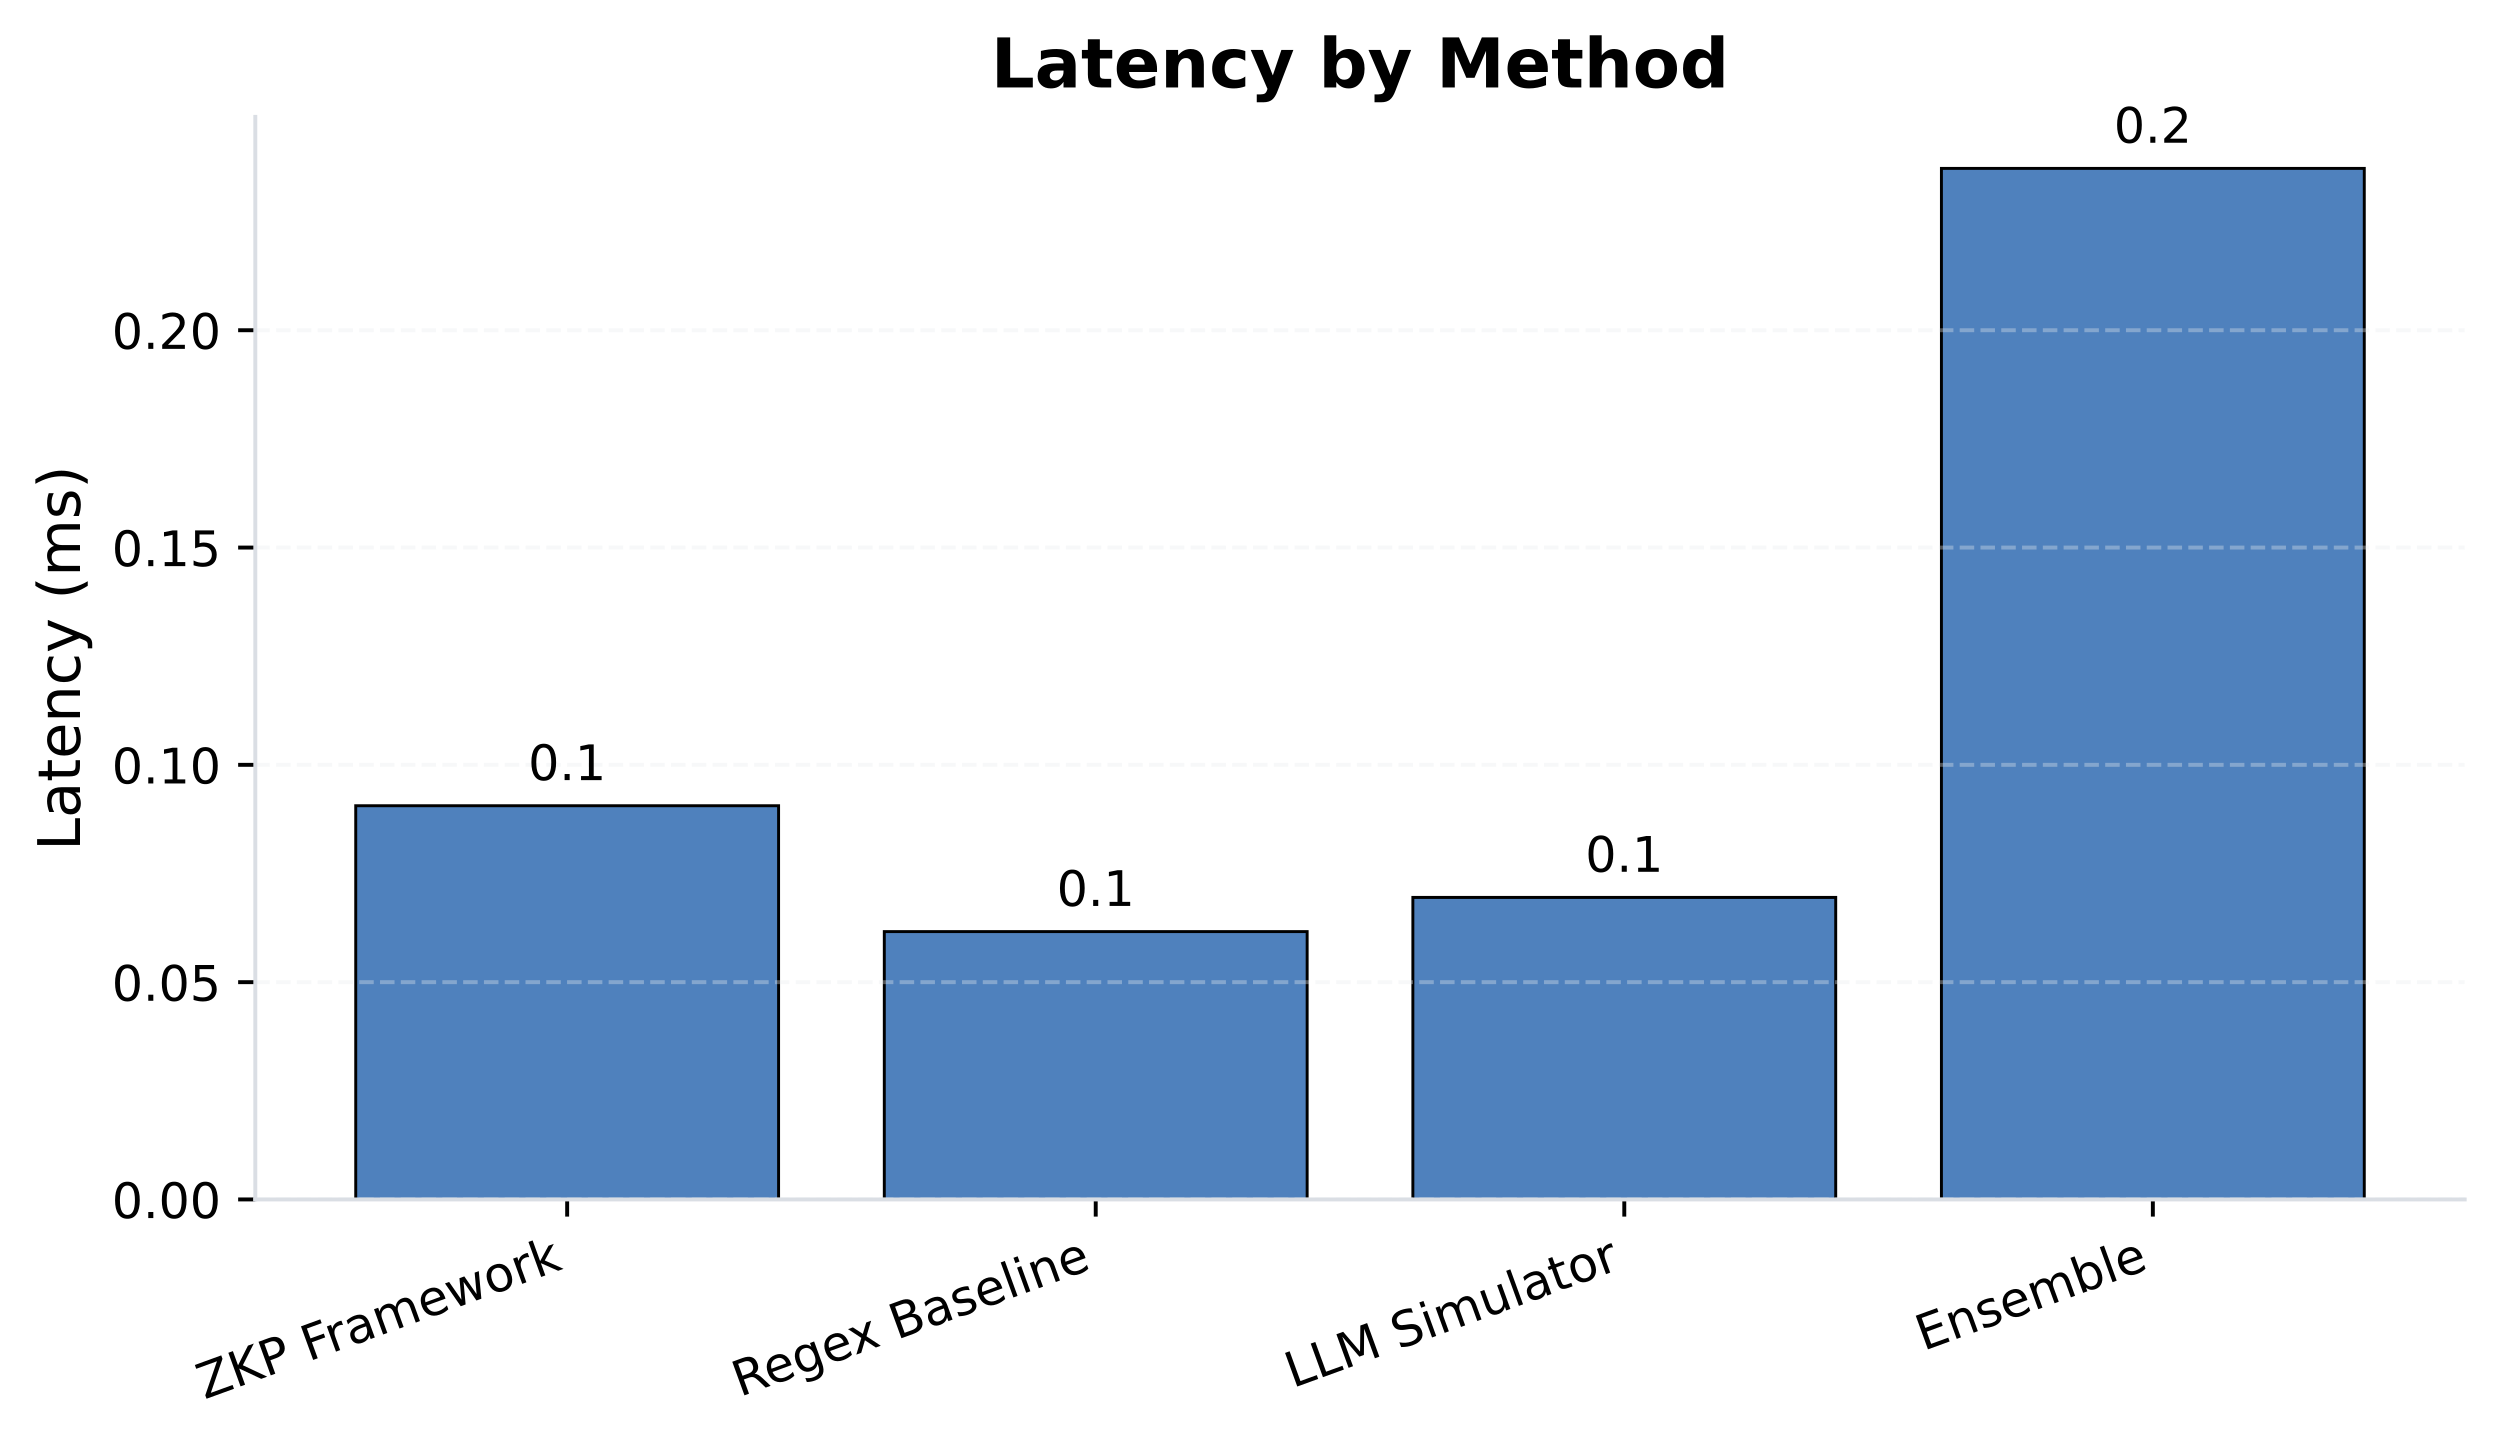
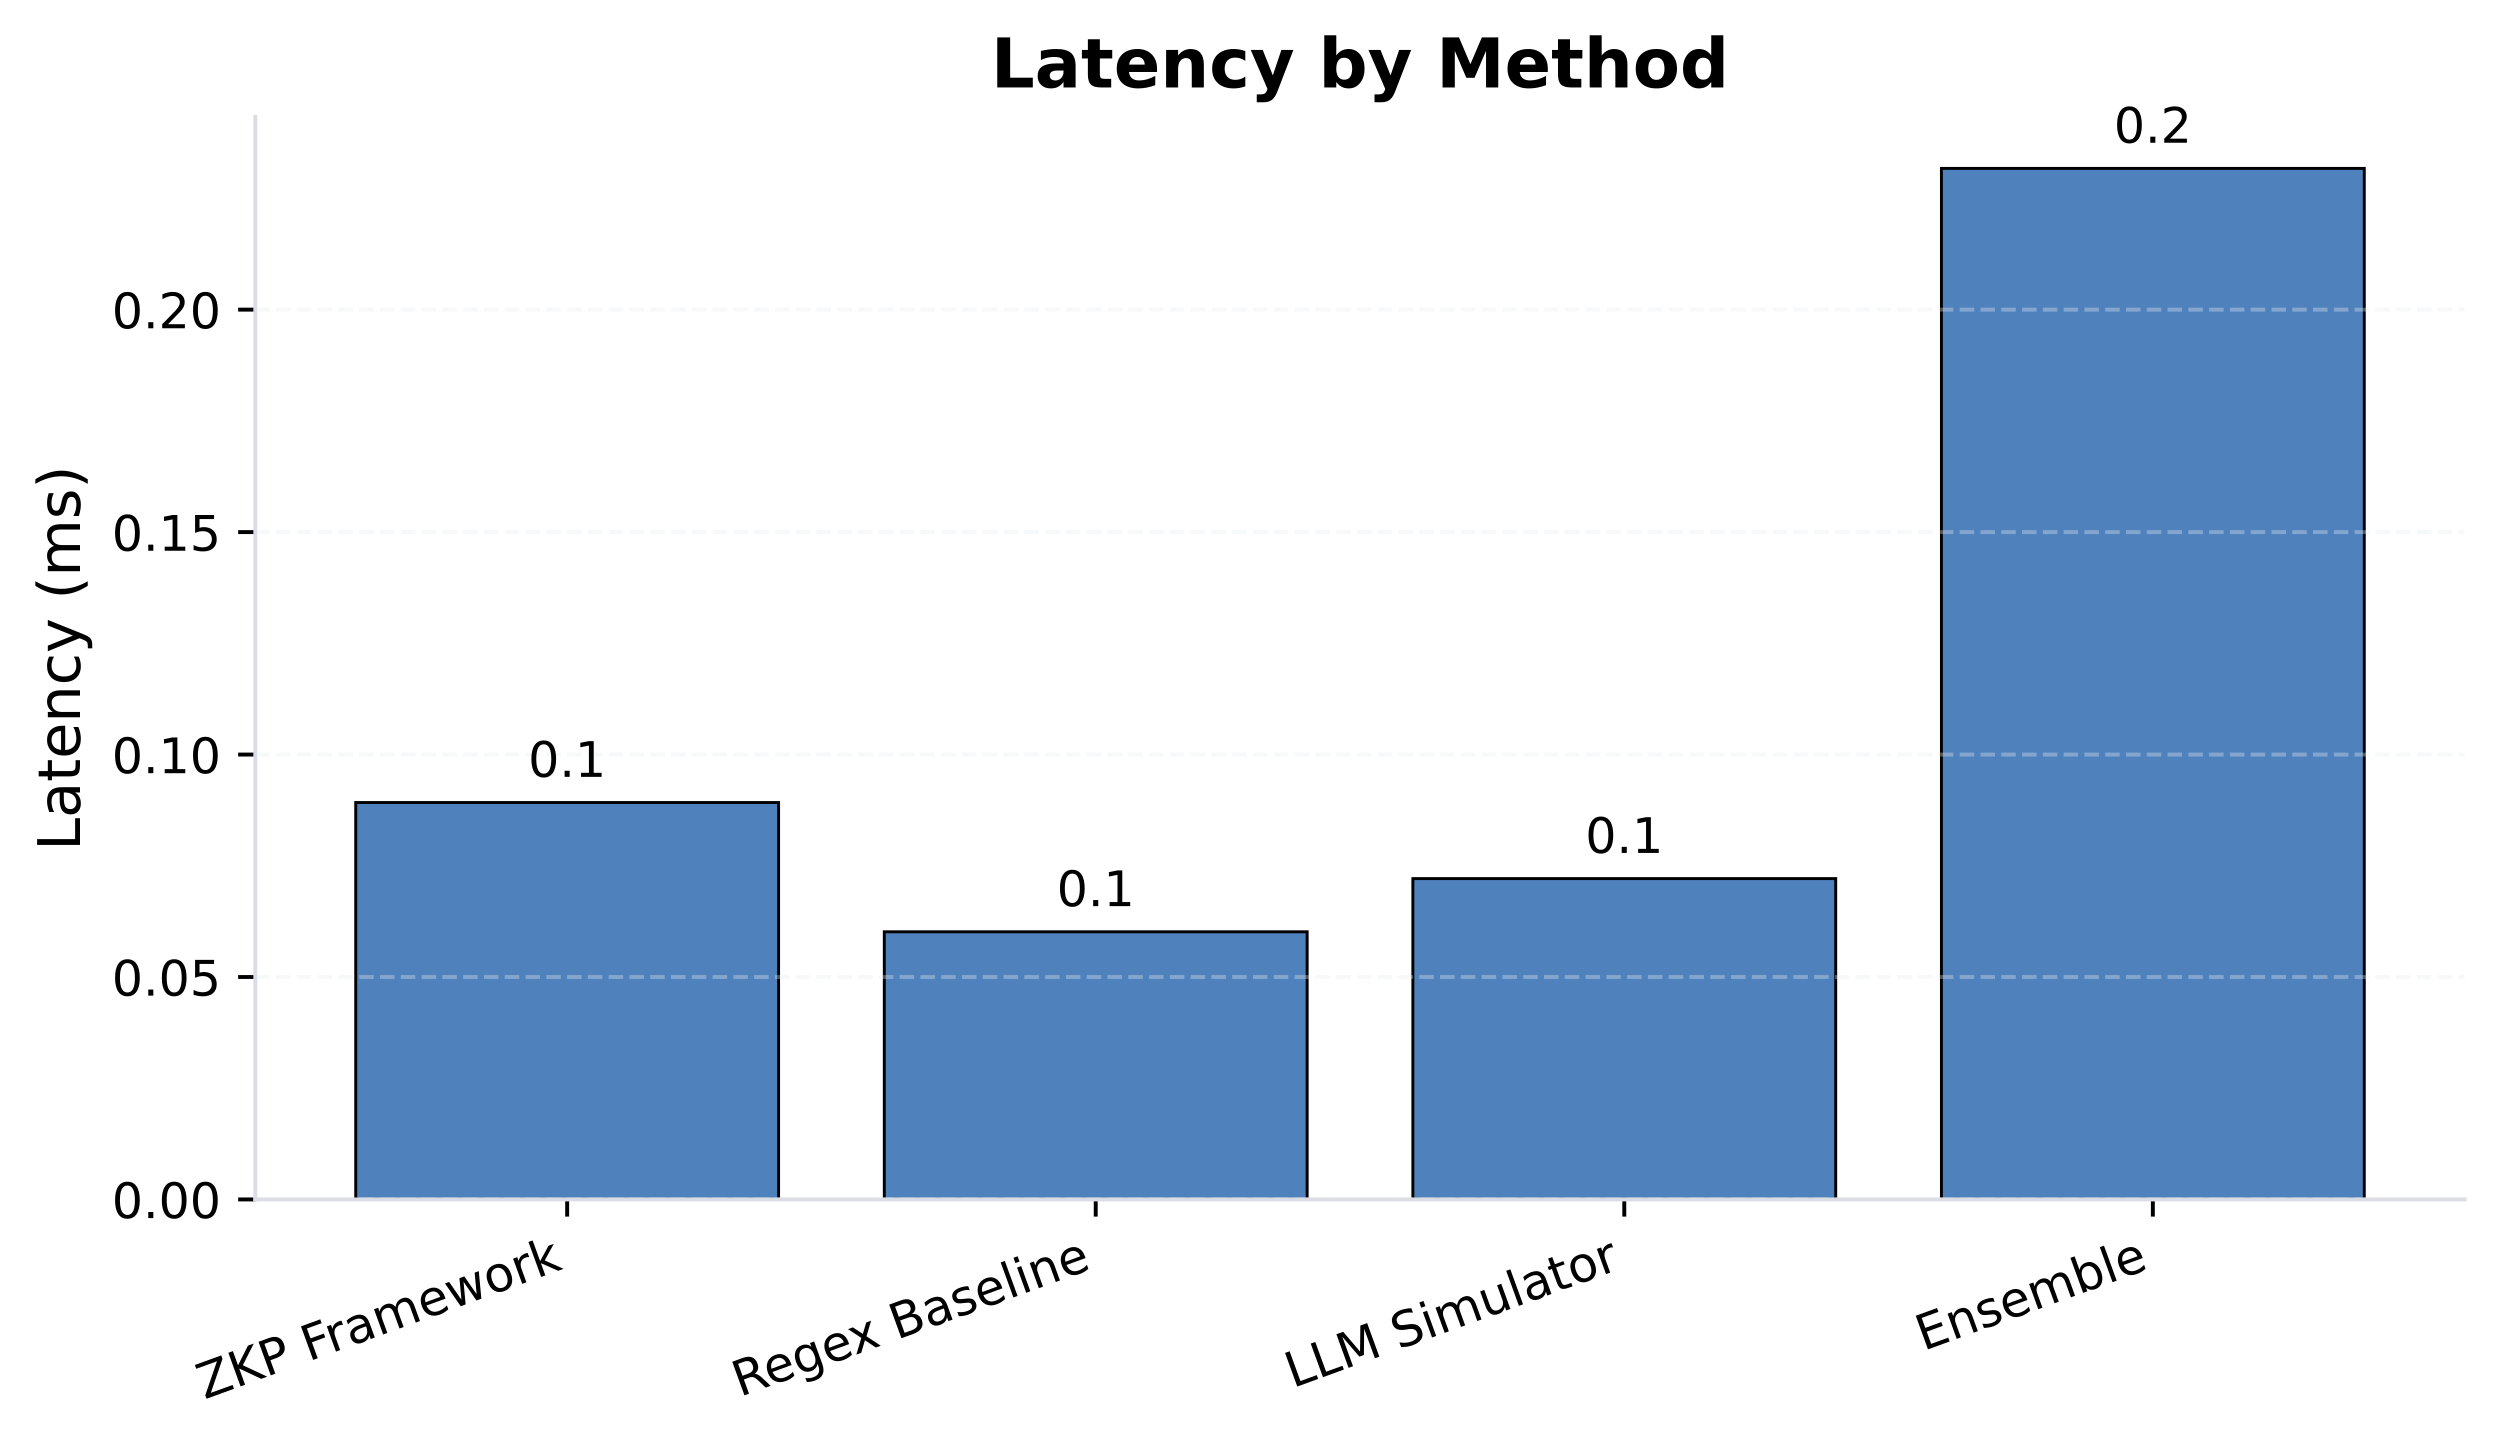
<svg xmlns="http://www.w3.org/2000/svg" xmlns:xlink="http://www.w3.org/1999/xlink" width="509.979pt" height="294.641pt" viewBox="0 0 509.979 294.641" version="1.1">
  <defs>
    <style type="text/css">*{stroke-linejoin: round; stroke-linecap: butt}</style>
  </defs>
  <g id="figure_1">
    <g id="patch_1">
      <path d="M 0 294.641  L 509.979 294.641  L 509.979 0  L 0 0  L 0 294.641  z " style="fill: none" />
    </g>
    <g id="axes_1">
      <g id="patch_2">
        <path d="M 52.079 244.678  L 502.779 244.678  L 502.779 23.838  L 52.079 23.838  L 52.079 244.678  z " style="fill: none" />
      </g>
      <g id="patch_3">
-         <path d="M 72.566 244.678  L 158.824 244.678  L 158.824 164.369  L 72.566 164.369  z " clip-path="url(#p461bfaacfd)" style="fill: #4f81bd; stroke: #000000; stroke-width: 0.6; stroke-linejoin: miter" />
+         <path d="M 72.566 244.678  L 158.824 244.678  L 158.824 163.704  L 72.566 163.704  z " clip-path="url(#p1ec0ed52e4)" style="fill: #4f81bd; stroke: #000000; stroke-width: 0.6; stroke-linejoin: miter" />
      </g>
      <g id="patch_4">
-         <path d="M 180.389 244.678  L 266.647 244.678  L 266.647 190.042  L 180.389 190.042  z " clip-path="url(#p461bfaacfd)" style="fill: #4f81bd; stroke: #000000; stroke-width: 0.6; stroke-linejoin: miter" />
+         <path d="M 180.389 244.678  L 266.647 244.678  L 266.647 190.081  L 180.389 190.081  z " clip-path="url(#p1ec0ed52e4)" style="fill: #4f81bd; stroke: #000000; stroke-width: 0.6; stroke-linejoin: miter" />
      </g>
      <g id="patch_5">
-         <path d="M 288.212 244.678  L 374.47 244.678  L 374.47 183.069  L 288.212 183.069  z " clip-path="url(#p461bfaacfd)" style="fill: #4f81bd; stroke: #000000; stroke-width: 0.6; stroke-linejoin: miter" />
+         <path d="M 288.212 244.678  L 374.47 244.678  L 374.47 179.226  L 288.212 179.226  z " clip-path="url(#p1ec0ed52e4)" style="fill: #4f81bd; stroke: #000000; stroke-width: 0.6; stroke-linejoin: miter" />
      </g>
      <g id="patch_6">
-         <path d="M 396.035 244.678  L 482.293 244.678  L 482.293 34.354  L 396.035 34.354  z " clip-path="url(#p461bfaacfd)" style="fill: #4f81bd; stroke: #000000; stroke-width: 0.6; stroke-linejoin: miter" />
+         <path d="M 396.035 244.678  L 482.293 244.678  L 482.293 34.354  L 396.035 34.354  z " clip-path="url(#p1ec0ed52e4)" style="fill: #4f81bd; stroke: #000000; stroke-width: 0.6; stroke-linejoin: miter" />
      </g>
      <g id="matplotlib.axis_1">
        <g id="xtick_1">
          <g id="line2d_1">
            <defs>
-               <path id="mdc8c1c59cb" d="M 0 0  L 0 3.5  " style="stroke: #000000; stroke-width: 0.8" />
+               <path id="m116b67412c" d="M 0 0  L 0 3.5  " style="stroke: #000000; stroke-width: 0.8" />
            </defs>
            <g>
-               <use xlink:href="#mdc8c1c59cb" x="115.695" y="244.678" style="stroke: #000000; stroke-width: 0.8" />
+               <use xlink:href="#m116b67412c" x="115.695" y="244.678" style="stroke: #000000; stroke-width: 0.8" />
            </g>
          </g>
          <g id="text_1">
            <g transform="translate(41.71257 285.4866) rotate(-20) scale(0.1 -0.1)">
              <defs>
                <path id="DejaVuSans-5a" d="M 359 4666  L 4025 4666  L 4025 4184  L 1075 531  L 4097 531  L 4097 0  L 288 0  L 288 481  L 3238 4134  L 359 4134  L 359 4666  z " transform="scale(0.015625)" />
                <path id="DejaVuSans-4b" d="M 628 4666  L 1259 4666  L 1259 2694  L 3353 4666  L 4166 4666  L 1850 2491  L 4331 0  L 3500 0  L 1259 2247  L 1259 0  L 628 0  L 628 4666  z " transform="scale(0.015625)" />
                <path id="DejaVuSans-50" d="M 1259 4147  L 1259 2394  L 2053 2394  Q 2494 2394 2734 2622  Q 2975 2850 2975 3272  Q 2975 3691 2734 3919  Q 2494 4147 2053 4147  L 1259 4147  z M 628 4666  L 2053 4666  Q 2838 4666 3239 4311  Q 3641 3956 3641 3272  Q 3641 2581 3239 2228  Q 2838 1875 2053 1875  L 1259 1875  L 1259 0  L 628 0  L 628 4666  z " transform="scale(0.015625)" />
                <path id="DejaVuSans-20" transform="scale(0.015625)" />
                <path id="DejaVuSans-46" d="M 628 4666  L 3309 4666  L 3309 4134  L 1259 4134  L 1259 2759  L 3109 2759  L 3109 2228  L 1259 2228  L 1259 0  L 628 0  L 628 4666  z " transform="scale(0.015625)" />
                <path id="DejaVuSans-72" d="M 2631 2963  Q 2534 3019 2420 3045  Q 2306 3072 2169 3072  Q 1681 3072 1420 2755  Q 1159 2438 1159 1844  L 1159 0  L 581 0  L 581 3500  L 1159 3500  L 1159 2956  Q 1341 3275 1631 3429  Q 1922 3584 2338 3584  Q 2397 3584 2469 3576  Q 2541 3569 2628 3553  L 2631 2963  z " transform="scale(0.015625)" />
                <path id="DejaVuSans-61" d="M 2194 1759  Q 1497 1759 1228 1600  Q 959 1441 959 1056  Q 959 750 1161 570  Q 1363 391 1709 391  Q 2188 391 2477 730  Q 2766 1069 2766 1631  L 2766 1759  L 2194 1759  z M 3341 1997  L 3341 0  L 2766 0  L 2766 531  Q 2569 213 2275 61  Q 1981 -91 1556 -91  Q 1019 -91 701 211  Q 384 513 384 1019  Q 384 1609 779 1909  Q 1175 2209 1959 2209  L 2766 2209  L 2766 2266  Q 2766 2663 2505 2880  Q 2244 3097 1772 3097  Q 1472 3097 1187 3025  Q 903 2953 641 2809  L 641 3341  Q 956 3463 1253 3523  Q 1550 3584 1831 3584  Q 2591 3584 2966 3190  Q 3341 2797 3341 1997  z " transform="scale(0.015625)" />
                <path id="DejaVuSans-6d" d="M 3328 2828  Q 3544 3216 3844 3400  Q 4144 3584 4550 3584  Q 5097 3584 5394 3201  Q 5691 2819 5691 2113  L 5691 0  L 5113 0  L 5113 2094  Q 5113 2597 4934 2840  Q 4756 3084 4391 3084  Q 3944 3084 3684 2787  Q 3425 2491 3425 1978  L 3425 0  L 2847 0  L 2847 2094  Q 2847 2600 2669 2842  Q 2491 3084 2119 3084  Q 1678 3084 1418 2786  Q 1159 2488 1159 1978  L 1159 0  L 581 0  L 581 3500  L 1159 3500  L 1159 2956  Q 1356 3278 1631 3431  Q 1906 3584 2284 3584  Q 2666 3584 2933 3390  Q 3200 3197 3328 2828  z " transform="scale(0.015625)" />
                <path id="DejaVuSans-65" d="M 3597 1894  L 3597 1613  L 953 1613  Q 991 1019 1311 708  Q 1631 397 2203 397  Q 2534 397 2845 478  Q 3156 559 3463 722  L 3463 178  Q 3153 47 2828 -22  Q 2503 -91 2169 -91  Q 1331 -91 842 396  Q 353 884 353 1716  Q 353 2575 817 3079  Q 1281 3584 2069 3584  Q 2775 3584 3186 3129  Q 3597 2675 3597 1894  z M 3022 2063  Q 3016 2534 2758 2815  Q 2500 3097 2075 3097  Q 1594 3097 1305 2825  Q 1016 2553 972 2059  L 3022 2063  z " transform="scale(0.015625)" />
                <path id="DejaVuSans-77" d="M 269 3500  L 844 3500  L 1563 769  L 2278 3500  L 2956 3500  L 3675 769  L 4391 3500  L 4966 3500  L 4050 0  L 3372 0  L 2619 2869  L 1863 0  L 1184 0  L 269 3500  z " transform="scale(0.015625)" />
                <path id="DejaVuSans-6f" d="M 1959 3097  Q 1497 3097 1228 2736  Q 959 2375 959 1747  Q 959 1119 1226 758  Q 1494 397 1959 397  Q 2419 397 2687 759  Q 2956 1122 2956 1747  Q 2956 2369 2687 2733  Q 2419 3097 1959 3097  z M 1959 3584  Q 2709 3584 3137 3096  Q 3566 2609 3566 1747  Q 3566 888 3137 398  Q 2709 -91 1959 -91  Q 1206 -91 779 398  Q 353 888 353 1747  Q 353 2609 779 3096  Q 1206 3584 1959 3584  z " transform="scale(0.015625)" />
                <path id="DejaVuSans-6b" d="M 581 4863  L 1159 4863  L 1159 1991  L 2875 3500  L 3609 3500  L 1753 1863  L 3688 0  L 2938 0  L 1159 1709  L 1159 0  L 581 0  L 581 4863  z " transform="scale(0.015625)" />
              </defs>
              <use xlink:href="#DejaVuSans-5a" />
              <use xlink:href="#DejaVuSans-4b" transform="translate(68.50586 0)" />
              <use xlink:href="#DejaVuSans-50" transform="translate(134.082 0)" />
              <use xlink:href="#DejaVuSans-20" transform="translate(194.3848 0)" />
              <use xlink:href="#DejaVuSans-46" transform="translate(226.1719 0)" />
              <use xlink:href="#DejaVuSans-72" transform="translate(276.4414 0)" />
              <use xlink:href="#DejaVuSans-61" transform="translate(317.5547 0)" />
              <use xlink:href="#DejaVuSans-6d" transform="translate(378.834 0)" />
              <use xlink:href="#DejaVuSans-65" transform="translate(476.2461 0)" />
              <use xlink:href="#DejaVuSans-77" transform="translate(537.7695 0)" />
              <use xlink:href="#DejaVuSans-6f" transform="translate(619.5566 0)" />
              <use xlink:href="#DejaVuSans-72" transform="translate(680.7383 0)" />
              <use xlink:href="#DejaVuSans-6b" transform="translate(721.8516 0)" />
            </g>
          </g>
        </g>
        <g id="xtick_2">
          <g id="line2d_2">
            <g>
-               <use xlink:href="#mdc8c1c59cb" x="223.518" y="244.678" style="stroke: #000000; stroke-width: 0.8" />
+               <use xlink:href="#m116b67412c" x="223.518" y="244.678" style="stroke: #000000; stroke-width: 0.8" />
            </g>
          </g>
          <g id="text_2">
            <g transform="translate(150.9451 284.9735) rotate(-20) scale(0.1 -0.1)">
              <defs>
                <path id="DejaVuSans-52" d="M 2841 2188  Q 3044 2119 3236 1894  Q 3428 1669 3622 1275  L 4263 0  L 3584 0  L 2988 1197  Q 2756 1666 2539 1819  Q 2322 1972 1947 1972  L 1259 1972  L 1259 0  L 628 0  L 628 4666  L 2053 4666  Q 2853 4666 3247 4331  Q 3641 3997 3641 3322  Q 3641 2881 3436 2590  Q 3231 2300 2841 2188  z M 1259 4147  L 1259 2491  L 2053 2491  Q 2509 2491 2742 2702  Q 2975 2913 2975 3322  Q 2975 3731 2742 3939  Q 2509 4147 2053 4147  L 1259 4147  z " transform="scale(0.015625)" />
                <path id="DejaVuSans-67" d="M 2906 1791  Q 2906 2416 2648 2759  Q 2391 3103 1925 3103  Q 1463 3103 1205 2759  Q 947 2416 947 1791  Q 947 1169 1205 825  Q 1463 481 1925 481  Q 2391 481 2648 825  Q 2906 1169 2906 1791  z M 3481 434  Q 3481 -459 3084 -895  Q 2688 -1331 1869 -1331  Q 1566 -1331 1297 -1286  Q 1028 -1241 775 -1147  L 775 -588  Q 1028 -725 1275 -790  Q 1522 -856 1778 -856  Q 2344 -856 2625 -561  Q 2906 -266 2906 331  L 2906 616  Q 2728 306 2450 153  Q 2172 0 1784 0  Q 1141 0 747 490  Q 353 981 353 1791  Q 353 2603 747 3093  Q 1141 3584 1784 3584  Q 2172 3584 2450 3431  Q 2728 3278 2906 2969  L 2906 3500  L 3481 3500  L 3481 434  z " transform="scale(0.015625)" />
                <path id="DejaVuSans-78" d="M 3513 3500  L 2247 1797  L 3578 0  L 2900 0  L 1881 1375  L 863 0  L 184 0  L 1544 1831  L 300 3500  L 978 3500  L 1906 2253  L 2834 3500  L 3513 3500  z " transform="scale(0.015625)" />
                <path id="DejaVuSans-42" d="M 1259 2228  L 1259 519  L 2272 519  Q 2781 519 3026 730  Q 3272 941 3272 1375  Q 3272 1813 3026 2020  Q 2781 2228 2272 2228  L 1259 2228  z M 1259 4147  L 1259 2741  L 2194 2741  Q 2656 2741 2882 2914  Q 3109 3088 3109 3444  Q 3109 3797 2882 3972  Q 2656 4147 2194 4147  L 1259 4147  z M 628 4666  L 2241 4666  Q 2963 4666 3353 4366  Q 3744 4066 3744 3513  Q 3744 3084 3544 2831  Q 3344 2578 2956 2516  Q 3422 2416 3680 2098  Q 3938 1781 3938 1306  Q 3938 681 3513 340  Q 3088 0 2303 0  L 628 0  L 628 4666  z " transform="scale(0.015625)" />
                <path id="DejaVuSans-73" d="M 2834 3397  L 2834 2853  Q 2591 2978 2328 3040  Q 2066 3103 1784 3103  Q 1356 3103 1142 2972  Q 928 2841 928 2578  Q 928 2378 1081 2264  Q 1234 2150 1697 2047  L 1894 2003  Q 2506 1872 2764 1633  Q 3022 1394 3022 966  Q 3022 478 2636 193  Q 2250 -91 1575 -91  Q 1294 -91 989 -36  Q 684 19 347 128  L 347 722  Q 666 556 975 473  Q 1284 391 1588 391  Q 1994 391 2212 530  Q 2431 669 2431 922  Q 2431 1156 2273 1281  Q 2116 1406 1581 1522  L 1381 1569  Q 847 1681 609 1914  Q 372 2147 372 2553  Q 372 3047 722 3315  Q 1072 3584 1716 3584  Q 2034 3584 2315 3537  Q 2597 3491 2834 3397  z " transform="scale(0.015625)" />
                <path id="DejaVuSans-6c" d="M 603 4863  L 1178 4863  L 1178 0  L 603 0  L 603 4863  z " transform="scale(0.015625)" />
                <path id="DejaVuSans-69" d="M 603 3500  L 1178 3500  L 1178 0  L 603 0  L 603 3500  z M 603 4863  L 1178 4863  L 1178 4134  L 603 4134  L 603 4863  z " transform="scale(0.015625)" />
                <path id="DejaVuSans-6e" d="M 3513 2113  L 3513 0  L 2938 0  L 2938 2094  Q 2938 2591 2744 2837  Q 2550 3084 2163 3084  Q 1697 3084 1428 2787  Q 1159 2491 1159 1978  L 1159 0  L 581 0  L 581 3500  L 1159 3500  L 1159 2956  Q 1366 3272 1645 3428  Q 1925 3584 2291 3584  Q 2894 3584 3203 3211  Q 3513 2838 3513 2113  z " transform="scale(0.015625)" />
              </defs>
              <use xlink:href="#DejaVuSans-52" />
              <use xlink:href="#DejaVuSans-65" transform="translate(64.98242 0)" />
              <use xlink:href="#DejaVuSans-67" transform="translate(126.5059 0)" />
              <use xlink:href="#DejaVuSans-65" transform="translate(189.9824 0)" />
              <use xlink:href="#DejaVuSans-78" transform="translate(249.7559 0)" />
              <use xlink:href="#DejaVuSans-20" transform="translate(308.9355 0)" />
              <use xlink:href="#DejaVuSans-42" transform="translate(340.7227 0)" />
              <use xlink:href="#DejaVuSans-61" transform="translate(409.3262 0)" />
              <use xlink:href="#DejaVuSans-73" transform="translate(470.6055 0)" />
              <use xlink:href="#DejaVuSans-65" transform="translate(522.7051 0)" />
              <use xlink:href="#DejaVuSans-6c" transform="translate(584.2285 0)" />
              <use xlink:href="#DejaVuSans-69" transform="translate(612.0117 0)" />
              <use xlink:href="#DejaVuSans-6e" transform="translate(639.7949 0)" />
              <use xlink:href="#DejaVuSans-65" transform="translate(703.1738 0)" />
            </g>
          </g>
        </g>
        <g id="xtick_3">
          <g id="line2d_3">
            <g>
-               <use xlink:href="#mdc8c1c59cb" x="331.341" y="244.678" style="stroke: #000000; stroke-width: 0.8" />
+               <use xlink:href="#m116b67412c" x="331.341" y="244.678" style="stroke: #000000; stroke-width: 0.8" />
            </g>
          </g>
          <g id="text_3">
            <g transform="translate(263.7132 283.1737) rotate(-20) scale(0.1 -0.1)">
              <defs>
                <path id="DejaVuSans-4c" d="M 628 4666  L 1259 4666  L 1259 531  L 3531 531  L 3531 0  L 628 0  L 628 4666  z " transform="scale(0.015625)" />
                <path id="DejaVuSans-4d" d="M 628 4666  L 1569 4666  L 2759 1491  L 3956 4666  L 4897 4666  L 4897 0  L 4281 0  L 4281 4097  L 3078 897  L 2444 897  L 1241 4097  L 1241 0  L 628 0  L 628 4666  z " transform="scale(0.015625)" />
                <path id="DejaVuSans-53" d="M 3425 4513  L 3425 3897  Q 3066 4069 2747 4153  Q 2428 4238 2131 4238  Q 1616 4238 1336 4038  Q 1056 3838 1056 3469  Q 1056 3159 1242 3001  Q 1428 2844 1947 2747  L 2328 2669  Q 3034 2534 3370 2195  Q 3706 1856 3706 1288  Q 3706 609 3251 259  Q 2797 -91 1919 -91  Q 1588 -91 1214 -16  Q 841 59 441 206  L 441 856  Q 825 641 1194 531  Q 1563 422 1919 422  Q 2459 422 2753 634  Q 3047 847 3047 1241  Q 3047 1584 2836 1778  Q 2625 1972 2144 2069  L 1759 2144  Q 1053 2284 737 2584  Q 422 2884 422 3419  Q 422 4038 858 4394  Q 1294 4750 2059 4750  Q 2388 4750 2728 4690  Q 3069 4631 3425 4513  z " transform="scale(0.015625)" />
                <path id="DejaVuSans-75" d="M 544 1381  L 544 3500  L 1119 3500  L 1119 1403  Q 1119 906 1312 657  Q 1506 409 1894 409  Q 2359 409 2629 706  Q 2900 1003 2900 1516  L 2900 3500  L 3475 3500  L 3475 0  L 2900 0  L 2900 538  Q 2691 219 2414 64  Q 2138 -91 1772 -91  Q 1169 -91 856 284  Q 544 659 544 1381  z M 1991 3584  L 1991 3584  z " transform="scale(0.015625)" />
                <path id="DejaVuSans-74" d="M 1172 4494  L 1172 3500  L 2356 3500  L 2356 3053  L 1172 3053  L 1172 1153  Q 1172 725 1289 603  Q 1406 481 1766 481  L 2356 481  L 2356 0  L 1766 0  Q 1100 0 847 248  Q 594 497 594 1153  L 594 3053  L 172 3053  L 172 3500  L 594 3500  L 594 4494  L 1172 4494  z " transform="scale(0.015625)" />
              </defs>
              <use xlink:href="#DejaVuSans-4c" />
              <use xlink:href="#DejaVuSans-4c" transform="translate(55.71289 0)" />
              <use xlink:href="#DejaVuSans-4d" transform="translate(111.4258 0)" />
              <use xlink:href="#DejaVuSans-20" transform="translate(197.7051 0)" />
              <use xlink:href="#DejaVuSans-53" transform="translate(229.4922 0)" />
              <use xlink:href="#DejaVuSans-69" transform="translate(292.9688 0)" />
              <use xlink:href="#DejaVuSans-6d" transform="translate(320.752 0)" />
              <use xlink:href="#DejaVuSans-75" transform="translate(418.1641 0)" />
              <use xlink:href="#DejaVuSans-6c" transform="translate(481.543 0)" />
              <use xlink:href="#DejaVuSans-61" transform="translate(509.3262 0)" />
              <use xlink:href="#DejaVuSans-74" transform="translate(570.6055 0)" />
              <use xlink:href="#DejaVuSans-6f" transform="translate(609.8145 0)" />
              <use xlink:href="#DejaVuSans-72" transform="translate(670.9961 0)" />
            </g>
          </g>
        </g>
        <g id="xtick_4">
          <g id="line2d_4">
            <g>
-               <use xlink:href="#mdc8c1c59cb" x="439.164" y="244.678" style="stroke: #000000; stroke-width: 0.8" />
+               <use xlink:href="#m116b67412c" x="439.164" y="244.678" style="stroke: #000000; stroke-width: 0.8" />
            </g>
          </g>
          <g id="text_4">
            <g transform="translate(392.3709 275.5904) rotate(-20) scale(0.1 -0.1)">
              <defs>
                <path id="DejaVuSans-45" d="M 628 4666  L 3578 4666  L 3578 4134  L 1259 4134  L 1259 2753  L 3481 2753  L 3481 2222  L 1259 2222  L 1259 531  L 3634 531  L 3634 0  L 628 0  L 628 4666  z " transform="scale(0.015625)" />
                <path id="DejaVuSans-62" d="M 3116 1747  Q 3116 2381 2855 2742  Q 2594 3103 2138 3103  Q 1681 3103 1420 2742  Q 1159 2381 1159 1747  Q 1159 1113 1420 752  Q 1681 391 2138 391  Q 2594 391 2855 752  Q 3116 1113 3116 1747  z M 1159 2969  Q 1341 3281 1617 3432  Q 1894 3584 2278 3584  Q 2916 3584 3314 3078  Q 3713 2572 3713 1747  Q 3713 922 3314 415  Q 2916 -91 2278 -91  Q 1894 -91 1617 61  Q 1341 213 1159 525  L 1159 0  L 581 0  L 581 4863  L 1159 4863  L 1159 2969  z " transform="scale(0.015625)" />
              </defs>
              <use xlink:href="#DejaVuSans-45" />
              <use xlink:href="#DejaVuSans-6e" transform="translate(63.18359 0)" />
              <use xlink:href="#DejaVuSans-73" transform="translate(126.5625 0)" />
              <use xlink:href="#DejaVuSans-65" transform="translate(178.6621 0)" />
              <use xlink:href="#DejaVuSans-6d" transform="translate(240.1855 0)" />
              <use xlink:href="#DejaVuSans-62" transform="translate(337.5977 0)" />
              <use xlink:href="#DejaVuSans-6c" transform="translate(401.0742 0)" />
              <use xlink:href="#DejaVuSans-65" transform="translate(428.8574 0)" />
            </g>
          </g>
        </g>
      </g>
      <g id="matplotlib.axis_2">
        <g id="ytick_1">
          <g id="line2d_5">
-             <path d="M 52.079 244.678  L 502.779 244.678  " clip-path="url(#p461bfaacfd)" style="fill: none; stroke-dasharray: 2.96,1.28; stroke-dashoffset: 0; stroke: #e9ecef; stroke-opacity: 0.35; stroke-width: 0.8" />
+             <path d="M 52.079 244.678  L 502.779 244.678  " clip-path="url(#p1ec0ed52e4)" style="fill: none; stroke-dasharray: 2.96,1.28; stroke-dashoffset: 0; stroke: #e9ecef; stroke-opacity: 0.35; stroke-width: 0.8" />
          </g>
          <g id="line2d_6">
            <defs>
-               <path id="me2d2d345de" d="M 0 0  L -3.5 0  " style="stroke: #000000; stroke-width: 0.8" />
+               <path id="me74900c828" d="M 0 0  L -3.5 0  " style="stroke: #000000; stroke-width: 0.8" />
            </defs>
            <g>
-               <use xlink:href="#me2d2d345de" x="52.079" y="244.678" style="stroke: #000000; stroke-width: 0.8" />
+               <use xlink:href="#me74900c828" x="52.079" y="244.678" style="stroke: #000000; stroke-width: 0.8" />
            </g>
          </g>
          <g id="text_5">
            <g transform="translate(22.81375 248.4771) scale(0.1 -0.1)">
              <defs>
                <path id="DejaVuSans-30" d="M 2034 4250  Q 1547 4250 1301 3770  Q 1056 3291 1056 2328  Q 1056 1369 1301 889  Q 1547 409 2034 409  Q 2525 409 2770 889  Q 3016 1369 3016 2328  Q 3016 3291 2770 3770  Q 2525 4250 2034 4250  z M 2034 4750  Q 2819 4750 3233 4129  Q 3647 3509 3647 2328  Q 3647 1150 3233 529  Q 2819 -91 2034 -91  Q 1250 -91 836 529  Q 422 1150 422 2328  Q 422 3509 836 4129  Q 1250 4750 2034 4750  z " transform="scale(0.015625)" />
                <path id="DejaVuSans-2e" d="M 684 794  L 1344 794  L 1344 0  L 684 0  L 684 794  z " transform="scale(0.015625)" />
              </defs>
              <use xlink:href="#DejaVuSans-30" />
              <use xlink:href="#DejaVuSans-2e" transform="translate(63.62305 0)" />
              <use xlink:href="#DejaVuSans-30" transform="translate(95.41016 0)" />
              <use xlink:href="#DejaVuSans-30" transform="translate(159.0332 0)" />
            </g>
          </g>
        </g>
        <g id="ytick_2">
          <g id="line2d_7">
-             <path d="M 52.079 200.35  L 502.779 200.35  " clip-path="url(#p461bfaacfd)" style="fill: none; stroke-dasharray: 2.96,1.28; stroke-dashoffset: 0; stroke: #e9ecef; stroke-opacity: 0.35; stroke-width: 0.8" />
+             <path d="M 52.079 199.3  L 502.779 199.3  " clip-path="url(#p1ec0ed52e4)" style="fill: none; stroke-dasharray: 2.96,1.28; stroke-dashoffset: 0; stroke: #e9ecef; stroke-opacity: 0.35; stroke-width: 0.8" />
          </g>
          <g id="line2d_8">
            <g>
-               <use xlink:href="#me2d2d345de" x="52.079" y="200.35" style="stroke: #000000; stroke-width: 0.8" />
+               <use xlink:href="#me74900c828" x="52.079" y="199.3" style="stroke: #000000; stroke-width: 0.8" />
            </g>
          </g>
          <g id="text_6">
-             <g transform="translate(22.81375 204.1488) scale(0.1 -0.1)">
+             <g transform="translate(22.81375 203.0994) scale(0.1 -0.1)">
              <defs>
                <path id="DejaVuSans-35" d="M 691 4666  L 3169 4666  L 3169 4134  L 1269 4134  L 1269 2991  Q 1406 3038 1543 3061  Q 1681 3084 1819 3084  Q 2600 3084 3056 2656  Q 3513 2228 3513 1497  Q 3513 744 3044 326  Q 2575 -91 1722 -91  Q 1428 -91 1123 -41  Q 819 9 494 109  L 494 744  Q 775 591 1075 516  Q 1375 441 1709 441  Q 2250 441 2565 725  Q 2881 1009 2881 1497  Q 2881 1984 2565 2268  Q 2250 2553 1709 2553  Q 1456 2553 1204 2497  Q 953 2441 691 2322  L 691 4666  z " transform="scale(0.015625)" />
              </defs>
              <use xlink:href="#DejaVuSans-30" />
              <use xlink:href="#DejaVuSans-2e" transform="translate(63.62305 0)" />
              <use xlink:href="#DejaVuSans-30" transform="translate(95.41016 0)" />
              <use xlink:href="#DejaVuSans-35" transform="translate(159.0332 0)" />
            </g>
          </g>
        </g>
        <g id="ytick_3">
          <g id="line2d_9">
-             <path d="M 52.079 156.021  L 502.779 156.021  " clip-path="url(#p461bfaacfd)" style="fill: none; stroke-dasharray: 2.96,1.28; stroke-dashoffset: 0; stroke: #e9ecef; stroke-opacity: 0.35; stroke-width: 0.8" />
+             <path d="M 52.079 153.922  L 502.779 153.922  " clip-path="url(#p1ec0ed52e4)" style="fill: none; stroke-dasharray: 2.96,1.28; stroke-dashoffset: 0; stroke: #e9ecef; stroke-opacity: 0.35; stroke-width: 0.8" />
          </g>
          <g id="line2d_10">
            <g>
-               <use xlink:href="#me2d2d345de" x="52.079" y="156.021" style="stroke: #000000; stroke-width: 0.8" />
+               <use xlink:href="#me74900c828" x="52.079" y="153.922" style="stroke: #000000; stroke-width: 0.8" />
            </g>
          </g>
          <g id="text_7">
-             <g transform="translate(22.81375 159.8206) scale(0.1 -0.1)">
+             <g transform="translate(22.81375 157.7217) scale(0.1 -0.1)">
              <defs>
                <path id="DejaVuSans-31" d="M 794 531  L 1825 531  L 1825 4091  L 703 3866  L 703 4441  L 1819 4666  L 2450 4666  L 2450 531  L 3481 531  L 3481 0  L 794 0  L 794 531  z " transform="scale(0.015625)" />
              </defs>
              <use xlink:href="#DejaVuSans-30" />
              <use xlink:href="#DejaVuSans-2e" transform="translate(63.62305 0)" />
              <use xlink:href="#DejaVuSans-31" transform="translate(95.41016 0)" />
              <use xlink:href="#DejaVuSans-30" transform="translate(159.0332 0)" />
            </g>
          </g>
        </g>
        <g id="ytick_4">
          <g id="line2d_11">
-             <path d="M 52.079 111.693  L 502.779 111.693  " clip-path="url(#p461bfaacfd)" style="fill: none; stroke-dasharray: 2.96,1.28; stroke-dashoffset: 0; stroke: #e9ecef; stroke-opacity: 0.35; stroke-width: 0.8" />
+             <path d="M 52.079 108.545  L 502.779 108.545  " clip-path="url(#p1ec0ed52e4)" style="fill: none; stroke-dasharray: 2.96,1.28; stroke-dashoffset: 0; stroke: #e9ecef; stroke-opacity: 0.35; stroke-width: 0.8" />
          </g>
          <g id="line2d_12">
            <g>
-               <use xlink:href="#me2d2d345de" x="52.079" y="111.693" style="stroke: #000000; stroke-width: 0.8" />
+               <use xlink:href="#me74900c828" x="52.079" y="108.545" style="stroke: #000000; stroke-width: 0.8" />
            </g>
          </g>
          <g id="text_8">
-             <g transform="translate(22.81375 115.4923) scale(0.1 -0.1)">
+             <g transform="translate(22.81375 112.344) scale(0.1 -0.1)">
              <use xlink:href="#DejaVuSans-30" />
              <use xlink:href="#DejaVuSans-2e" transform="translate(63.62305 0)" />
              <use xlink:href="#DejaVuSans-31" transform="translate(95.41016 0)" />
              <use xlink:href="#DejaVuSans-35" transform="translate(159.0332 0)" />
            </g>
          </g>
        </g>
        <g id="ytick_5">
          <g id="line2d_13">
-             <path d="M 52.079 67.365  L 502.779 67.365  " clip-path="url(#p461bfaacfd)" style="fill: none; stroke-dasharray: 2.96,1.28; stroke-dashoffset: 0; stroke: #e9ecef; stroke-opacity: 0.35; stroke-width: 0.8" />
+             <path d="M 52.079 63.167  L 502.779 63.167  " clip-path="url(#p1ec0ed52e4)" style="fill: none; stroke-dasharray: 2.96,1.28; stroke-dashoffset: 0; stroke: #e9ecef; stroke-opacity: 0.35; stroke-width: 0.8" />
          </g>
          <g id="line2d_14">
            <g>
-               <use xlink:href="#me2d2d345de" x="52.079" y="67.365" style="stroke: #000000; stroke-width: 0.8" />
+               <use xlink:href="#me74900c828" x="52.079" y="63.167" style="stroke: #000000; stroke-width: 0.8" />
            </g>
          </g>
          <g id="text_9">
-             <g transform="translate(22.81375 71.164) scale(0.1 -0.1)">
+             <g transform="translate(22.81375 66.96628) scale(0.1 -0.1)">
              <defs>
                <path id="DejaVuSans-32" d="M 1228 531  L 3431 531  L 3431 0  L 469 0  L 469 531  Q 828 903 1448 1529  Q 2069 2156 2228 2338  Q 2531 2678 2651 2914  Q 2772 3150 2772 3378  Q 2772 3750 2511 3984  Q 2250 4219 1831 4219  Q 1534 4219 1204 4116  Q 875 4013 500 3803  L 500 4441  Q 881 4594 1212 4672  Q 1544 4750 1819 4750  Q 2544 4750 2975 4387  Q 3406 4025 3406 3419  Q 3406 3131 3298 2873  Q 3191 2616 2906 2266  Q 2828 2175 2409 1742  Q 1991 1309 1228 531  z " transform="scale(0.015625)" />
              </defs>
              <use xlink:href="#DejaVuSans-30" />
              <use xlink:href="#DejaVuSans-2e" transform="translate(63.62305 0)" />
              <use xlink:href="#DejaVuSans-32" transform="translate(95.41016 0)" />
              <use xlink:href="#DejaVuSans-30" transform="translate(159.0332 0)" />
            </g>
          </g>
        </g>
        <g id="text_10">
          <g transform="translate(16.31812 173.5335) rotate(-90) scale(0.12 -0.12)">
            <defs>
              <path id="DejaVuSans-63" d="M 3122 3366  L 3122 2828  Q 2878 2963 2633 3030  Q 2388 3097 2138 3097  Q 1578 3097 1268 2742  Q 959 2388 959 1747  Q 959 1106 1268 751  Q 1578 397 2138 397  Q 2388 397 2633 464  Q 2878 531 3122 666  L 3122 134  Q 2881 22 2623 -34  Q 2366 -91 2075 -91  Q 1284 -91 818 406  Q 353 903 353 1747  Q 353 2603 823 3093  Q 1294 3584 2113 3584  Q 2378 3584 2631 3529  Q 2884 3475 3122 3366  z " transform="scale(0.015625)" />
              <path id="DejaVuSans-79" d="M 2059 -325  Q 1816 -950 1584 -1140  Q 1353 -1331 966 -1331  L 506 -1331  L 506 -850  L 844 -850  Q 1081 -850 1212 -737  Q 1344 -625 1503 -206  L 1606 56  L 191 3500  L 800 3500  L 1894 763  L 2988 3500  L 3597 3500  L 2059 -325  z " transform="scale(0.015625)" />
              <path id="DejaVuSans-28" d="M 1984 4856  Q 1566 4138 1362 3434  Q 1159 2731 1159 2009  Q 1159 1288 1364 580  Q 1569 -128 1984 -844  L 1484 -844  Q 1016 -109 783 600  Q 550 1309 550 2009  Q 550 2706 781 3412  Q 1013 4119 1484 4856  L 1984 4856  z " transform="scale(0.015625)" />
              <path id="DejaVuSans-29" d="M 513 4856  L 1013 4856  Q 1481 4119 1714 3412  Q 1947 2706 1947 2009  Q 1947 1309 1714 600  Q 1481 -109 1013 -844  L 513 -844  Q 928 -128 1133 580  Q 1338 1288 1338 2009  Q 1338 2731 1133 3434  Q 928 4138 513 4856  z " transform="scale(0.015625)" />
            </defs>
            <use xlink:href="#DejaVuSans-4c" />
            <use xlink:href="#DejaVuSans-61" transform="translate(55.71289 0)" />
            <use xlink:href="#DejaVuSans-74" transform="translate(116.9922 0)" />
            <use xlink:href="#DejaVuSans-65" transform="translate(156.2012 0)" />
            <use xlink:href="#DejaVuSans-6e" transform="translate(217.7246 0)" />
            <use xlink:href="#DejaVuSans-63" transform="translate(281.1035 0)" />
            <use xlink:href="#DejaVuSans-79" transform="translate(336.084 0)" />
            <use xlink:href="#DejaVuSans-20" transform="translate(395.2637 0)" />
            <use xlink:href="#DejaVuSans-28" transform="translate(427.0508 0)" />
            <use xlink:href="#DejaVuSans-6d" transform="translate(466.0645 0)" />
            <use xlink:href="#DejaVuSans-73" transform="translate(563.4766 0)" />
            <use xlink:href="#DejaVuSans-29" transform="translate(615.5762 0)" />
          </g>
        </g>
      </g>
      <g id="patch_7">
        <path d="M 52.079 244.678  L 52.079 23.838  " style="fill: none; stroke: #dadee4; stroke-width: 0.8; stroke-linejoin: miter; stroke-linecap: square" />
      </g>
      <g id="patch_8">
        <path d="M 52.079 244.678  L 502.779 244.678  " style="fill: none; stroke: #dadee4; stroke-width: 0.8; stroke-linejoin: miter; stroke-linecap: square" />
      </g>
      <g id="text_11">
-         <g transform="translate(107.7434 159.1349) scale(0.1 -0.1)">
+         <g transform="translate(107.7434 158.4696) scale(0.1 -0.1)">
          <use xlink:href="#DejaVuSans-30" />
          <use xlink:href="#DejaVuSans-2e" transform="translate(63.62305 0)" />
          <use xlink:href="#DejaVuSans-31" transform="translate(95.41016 0)" />
        </g>
      </g>
      <g id="text_12">
-         <g transform="translate(215.5663 184.8078) scale(0.1 -0.1)">
+         <g transform="translate(215.5663 184.8469) scale(0.1 -0.1)">
          <use xlink:href="#DejaVuSans-30" />
          <use xlink:href="#DejaVuSans-2e" transform="translate(63.62305 0)" />
          <use xlink:href="#DejaVuSans-31" transform="translate(95.41016 0)" />
        </g>
      </g>
      <g id="text_13">
-         <g transform="translate(323.3893 177.834) scale(0.1 -0.1)">
+         <g transform="translate(323.3893 173.991) scale(0.1 -0.1)">
          <use xlink:href="#DejaVuSans-30" />
          <use xlink:href="#DejaVuSans-2e" transform="translate(63.62305 0)" />
          <use xlink:href="#DejaVuSans-31" transform="translate(95.41016 0)" />
        </g>
      </g>
      <g id="text_14">
        <g transform="translate(431.2123 29.11946) scale(0.1 -0.1)">
          <use xlink:href="#DejaVuSans-30" />
          <use xlink:href="#DejaVuSans-2e" transform="translate(63.62305 0)" />
          <use xlink:href="#DejaVuSans-32" transform="translate(95.41016 0)" />
        </g>
      </g>
      <g id="text_15">
        <g transform="translate(202.1455 17.83781) scale(0.14 -0.14)">
          <defs>
            <path id="DejaVuSans-Bold-4c" d="M 588 4666  L 1791 4666  L 1791 909  L 3903 909  L 3903 0  L 588 0  L 588 4666  z " transform="scale(0.015625)" />
            <path id="DejaVuSans-Bold-61" d="M 2106 1575  Q 1756 1575 1579 1456  Q 1403 1338 1403 1106  Q 1403 894 1545 773  Q 1688 653 1941 653  Q 2256 653 2472 879  Q 2688 1106 2688 1447  L 2688 1575  L 2106 1575  z M 3816 1997  L 3816 0  L 2688 0  L 2688 519  Q 2463 200 2181 54  Q 1900 -91 1497 -91  Q 953 -91 614 226  Q 275 544 275 1050  Q 275 1666 698 1953  Q 1122 2241 2028 2241  L 2688 2241  L 2688 2328  Q 2688 2594 2478 2717  Q 2269 2841 1825 2841  Q 1466 2841 1156 2769  Q 847 2697 581 2553  L 581 3406  Q 941 3494 1303 3539  Q 1666 3584 2028 3584  Q 2975 3584 3395 3211  Q 3816 2838 3816 1997  z " transform="scale(0.015625)" />
            <path id="DejaVuSans-Bold-74" d="M 1759 4494  L 1759 3500  L 2913 3500  L 2913 2700  L 1759 2700  L 1759 1216  Q 1759 972 1856 886  Q 1953 800 2241 800  L 2816 800  L 2816 0  L 1856 0  Q 1194 0 917 276  Q 641 553 641 1216  L 641 2700  L 84 2700  L 84 3500  L 641 3500  L 641 4494  L 1759 4494  z " transform="scale(0.015625)" />
            <path id="DejaVuSans-Bold-65" d="M 4031 1759  L 4031 1441  L 1416 1441  Q 1456 1047 1700 850  Q 1944 653 2381 653  Q 2734 653 3104 758  Q 3475 863 3866 1075  L 3866 213  Q 3469 63 3072 -14  Q 2675 -91 2278 -91  Q 1328 -91 801 392  Q 275 875 275 1747  Q 275 2603 792 3093  Q 1309 3584 2216 3584  Q 3041 3584 3536 3087  Q 4031 2591 4031 1759  z M 2881 2131  Q 2881 2450 2695 2645  Q 2509 2841 2209 2841  Q 1884 2841 1681 2658  Q 1478 2475 1428 2131  L 2881 2131  z " transform="scale(0.015625)" />
            <path id="DejaVuSans-Bold-6e" d="M 4056 2131  L 4056 0  L 2931 0  L 2931 347  L 2931 1631  Q 2931 2084 2911 2256  Q 2891 2428 2841 2509  Q 2775 2619 2662 2680  Q 2550 2741 2406 2741  Q 2056 2741 1856 2470  Q 1656 2200 1656 1722  L 1656 0  L 538 0  L 538 3500  L 1656 3500  L 1656 2988  Q 1909 3294 2193 3439  Q 2478 3584 2822 3584  Q 3428 3584 3742 3212  Q 4056 2841 4056 2131  z " transform="scale(0.015625)" />
            <path id="DejaVuSans-Bold-63" d="M 3366 3391  L 3366 2478  Q 3138 2634 2908 2709  Q 2678 2784 2431 2784  Q 1963 2784 1702 2511  Q 1441 2238 1441 1747  Q 1441 1256 1702 982  Q 1963 709 2431 709  Q 2694 709 2930 787  Q 3166 866 3366 1019  L 3366 103  Q 3103 6 2833 -42  Q 2563 -91 2291 -91  Q 1344 -91 809 395  Q 275 881 275 1747  Q 275 2613 809 3098  Q 1344 3584 2291 3584  Q 2566 3584 2833 3536  Q 3100 3488 3366 3391  z " transform="scale(0.015625)" />
            <path id="DejaVuSans-Bold-79" d="M 78 3500  L 1197 3500  L 2138 1125  L 2938 3500  L 4056 3500  L 2584 -331  Q 2363 -916 2067 -1148  Q 1772 -1381 1288 -1381  L 641 -1381  L 641 -647  L 991 -647  Q 1275 -647 1404 -556  Q 1534 -466 1606 -231  L 1638 -134  L 78 3500  z " transform="scale(0.015625)" />
            <path id="DejaVuSans-Bold-20" transform="scale(0.015625)" />
            <path id="DejaVuSans-Bold-62" d="M 2400 722  Q 2759 722 2948 984  Q 3138 1247 3138 1747  Q 3138 2247 2948 2509  Q 2759 2772 2400 2772  Q 2041 2772 1848 2508  Q 1656 2244 1656 1747  Q 1656 1250 1848 986  Q 2041 722 2400 722  z M 1656 2988  Q 1888 3294 2169 3439  Q 2450 3584 2816 3584  Q 3463 3584 3878 3070  Q 4294 2556 4294 1747  Q 4294 938 3878 423  Q 3463 -91 2816 -91  Q 2450 -91 2169 54  Q 1888 200 1656 506  L 1656 0  L 538 0  L 538 4863  L 1656 4863  L 1656 2988  z " transform="scale(0.015625)" />
            <path id="DejaVuSans-Bold-4d" d="M 588 4666  L 2119 4666  L 3181 2169  L 4250 4666  L 5778 4666  L 5778 0  L 4641 0  L 4641 3413  L 3566 897  L 2803 897  L 1728 3413  L 1728 0  L 588 0  L 588 4666  z " transform="scale(0.015625)" />
            <path id="DejaVuSans-Bold-68" d="M 4056 2131  L 4056 0  L 2931 0  L 2931 347  L 2931 1625  Q 2931 2084 2911 2256  Q 2891 2428 2841 2509  Q 2775 2619 2662 2680  Q 2550 2741 2406 2741  Q 2056 2741 1856 2470  Q 1656 2200 1656 1722  L 1656 0  L 538 0  L 538 4863  L 1656 4863  L 1656 2988  Q 1909 3294 2193 3439  Q 2478 3584 2822 3584  Q 3428 3584 3742 3212  Q 4056 2841 4056 2131  z " transform="scale(0.015625)" />
            <path id="DejaVuSans-Bold-6f" d="M 2203 2784  Q 1831 2784 1636 2517  Q 1441 2250 1441 1747  Q 1441 1244 1636 976  Q 1831 709 2203 709  Q 2569 709 2762 976  Q 2956 1244 2956 1747  Q 2956 2250 2762 2517  Q 2569 2784 2203 2784  z M 2203 3584  Q 3106 3584 3614 3096  Q 4122 2609 4122 1747  Q 4122 884 3614 396  Q 3106 -91 2203 -91  Q 1297 -91 786 396  Q 275 884 275 1747  Q 275 2609 786 3096  Q 1297 3584 2203 3584  z " transform="scale(0.015625)" />
            <path id="DejaVuSans-Bold-64" d="M 2919 2988  L 2919 4863  L 4044 4863  L 4044 0  L 2919 0  L 2919 506  Q 2688 197 2409 53  Q 2131 -91 1766 -91  Q 1119 -91 703 423  Q 288 938 288 1747  Q 288 2556 703 3070  Q 1119 3584 1766 3584  Q 2128 3584 2408 3439  Q 2688 3294 2919 2988  z M 2181 722  Q 2541 722 2730 984  Q 2919 1247 2919 1747  Q 2919 2247 2730 2509  Q 2541 2772 2181 2772  Q 1825 2772 1636 2509  Q 1447 2247 1447 1747  Q 1447 1247 1636 984  Q 1825 722 2181 722  z " transform="scale(0.015625)" />
          </defs>
          <use xlink:href="#DejaVuSans-Bold-4c" />
          <use xlink:href="#DejaVuSans-Bold-61" transform="translate(63.7207 0)" />
          <use xlink:href="#DejaVuSans-Bold-74" transform="translate(131.2012 0)" />
          <use xlink:href="#DejaVuSans-Bold-65" transform="translate(179.0039 0)" />
          <use xlink:href="#DejaVuSans-Bold-6e" transform="translate(246.8262 0)" />
          <use xlink:href="#DejaVuSans-Bold-63" transform="translate(318.0176 0)" />
          <use xlink:href="#DejaVuSans-Bold-79" transform="translate(377.2949 0)" />
          <use xlink:href="#DejaVuSans-Bold-20" transform="translate(442.4805 0)" />
          <use xlink:href="#DejaVuSans-Bold-62" transform="translate(477.2949 0)" />
          <use xlink:href="#DejaVuSans-Bold-79" transform="translate(548.877 0)" />
          <use xlink:href="#DejaVuSans-Bold-20" transform="translate(614.0625 0)" />
          <use xlink:href="#DejaVuSans-Bold-4d" transform="translate(648.877 0)" />
          <use xlink:href="#DejaVuSans-Bold-65" transform="translate(748.3887 0)" />
          <use xlink:href="#DejaVuSans-Bold-74" transform="translate(816.2109 0)" />
          <use xlink:href="#DejaVuSans-Bold-68" transform="translate(864.0137 0)" />
          <use xlink:href="#DejaVuSans-Bold-6f" transform="translate(935.2051 0)" />
          <use xlink:href="#DejaVuSans-Bold-64" transform="translate(1003.906 0)" />
        </g>
      </g>
    </g>
  </g>
  <defs>
-     <clipPath id="p461bfaacfd">
+     <clipPath id="p1ec0ed52e4">
      <rect x="52.079" y="23.838" width="450.7" height="220.84" />
    </clipPath>
  </defs>
</svg>
